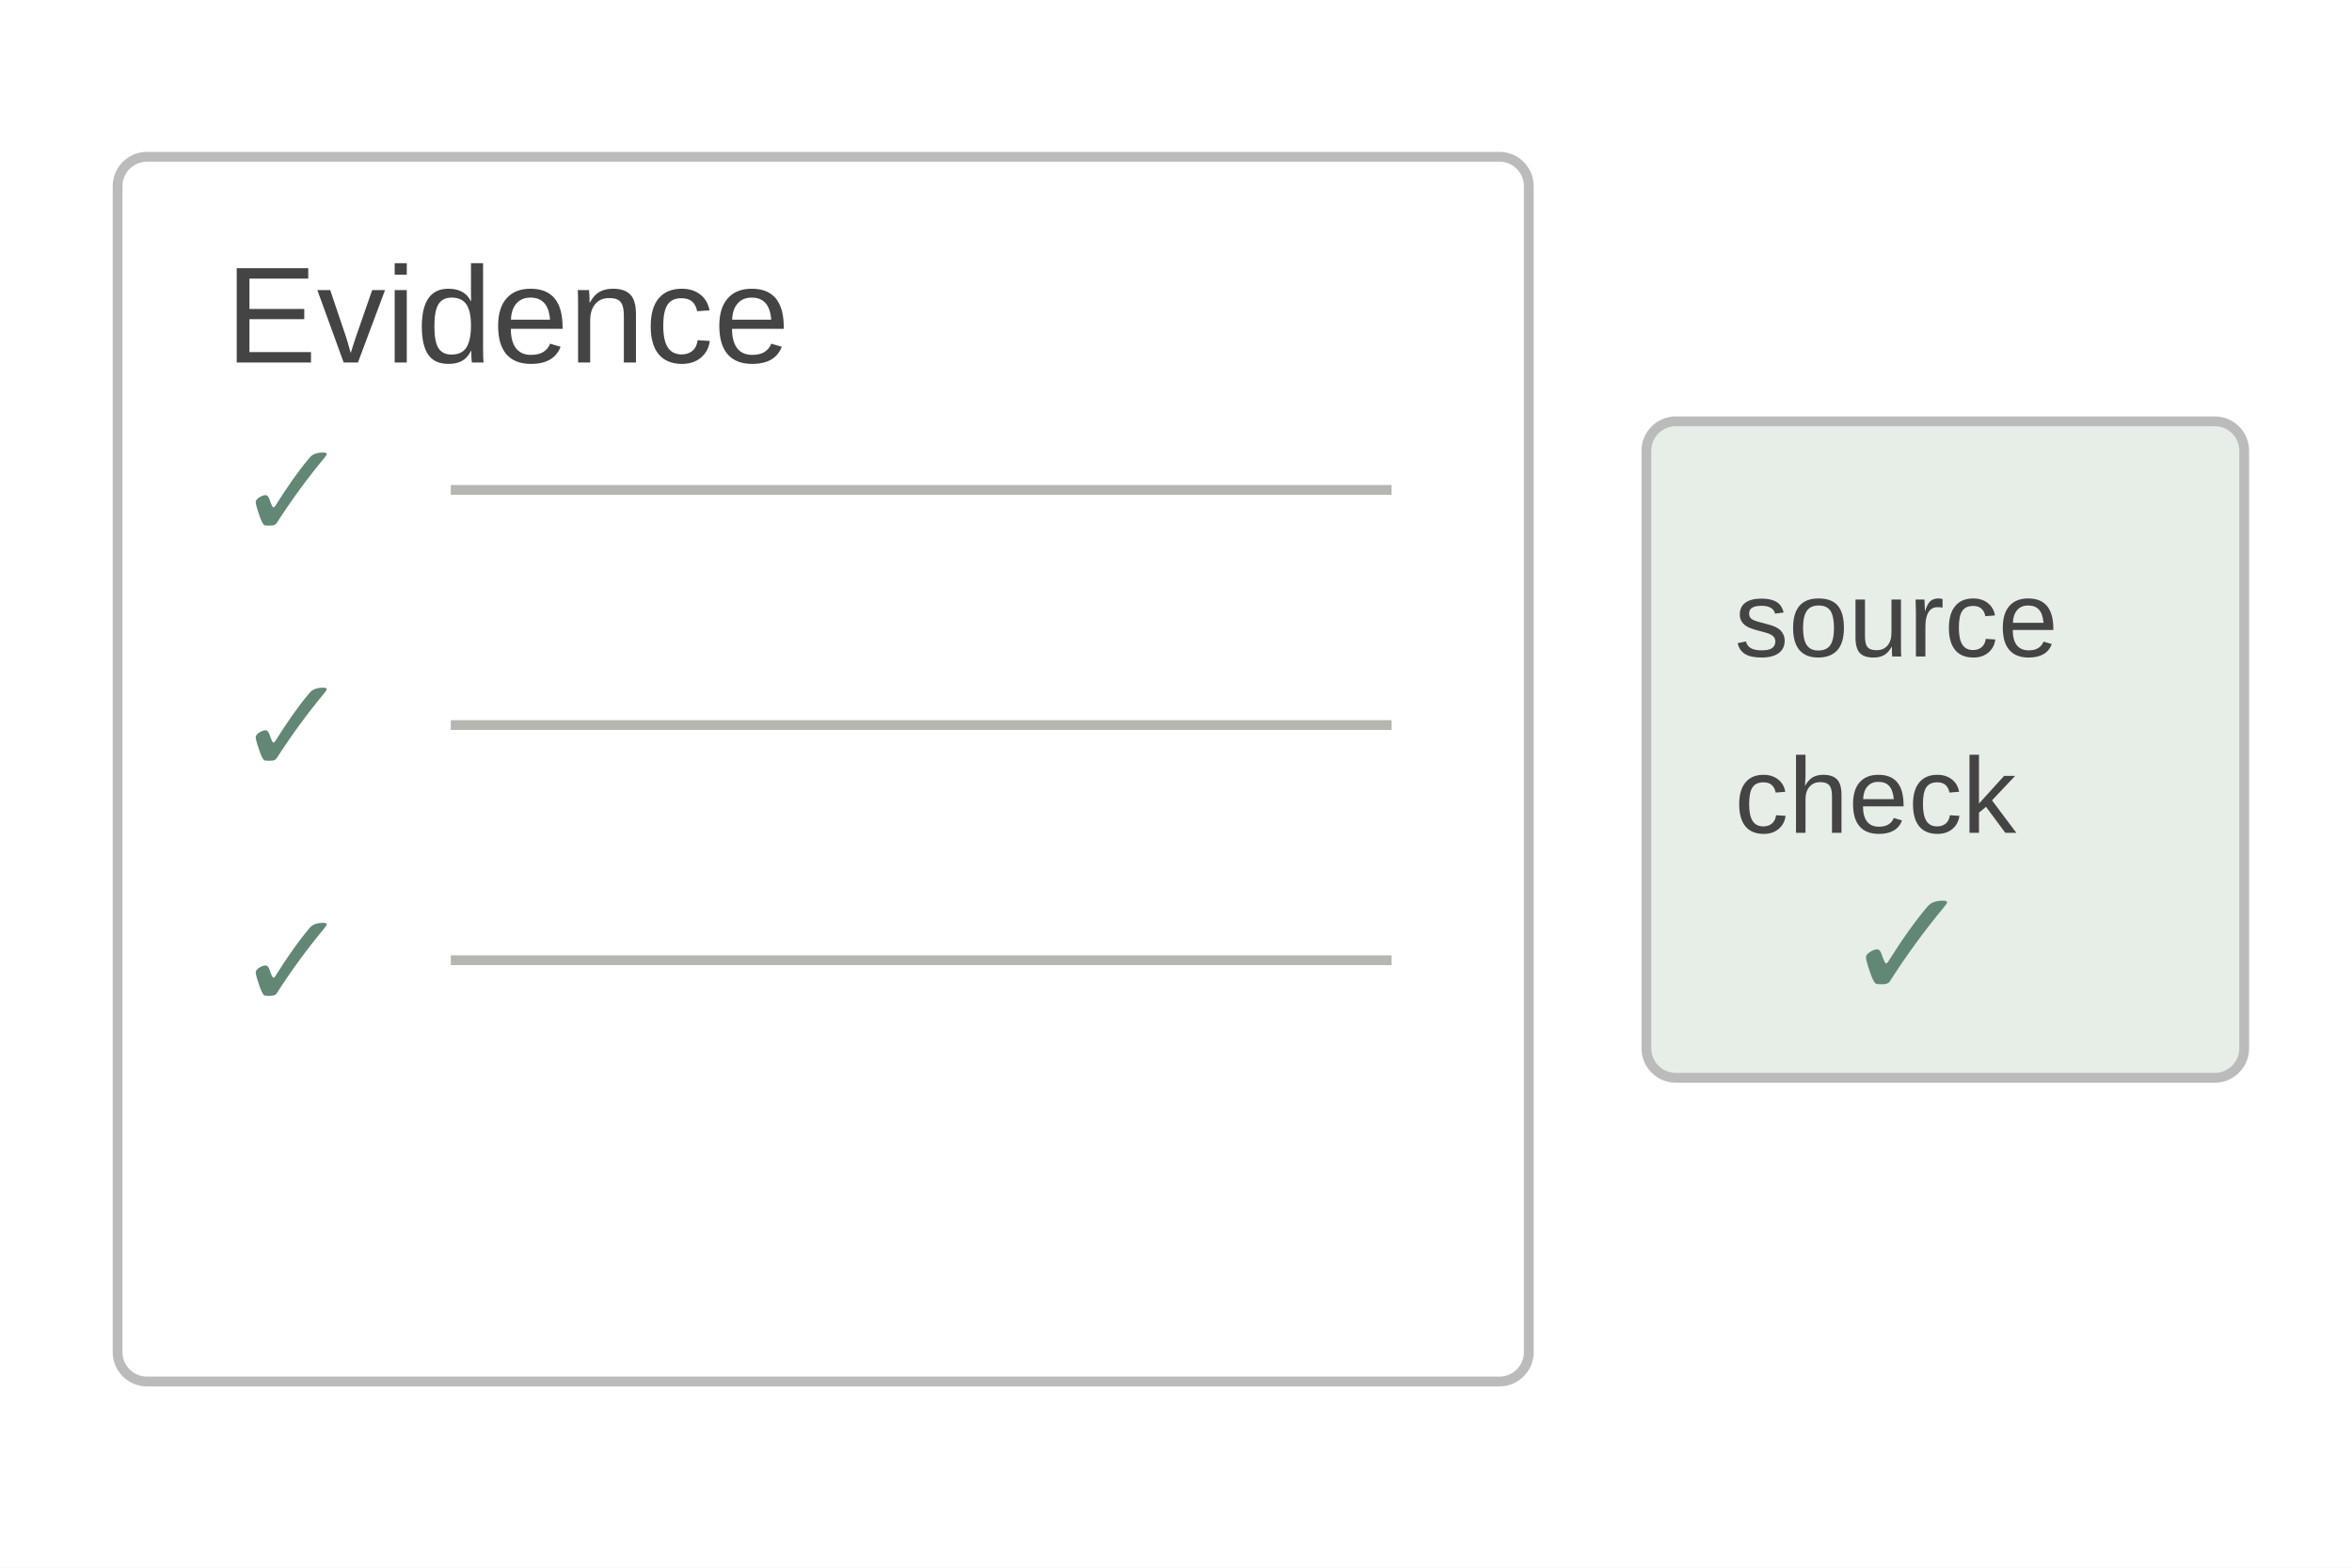
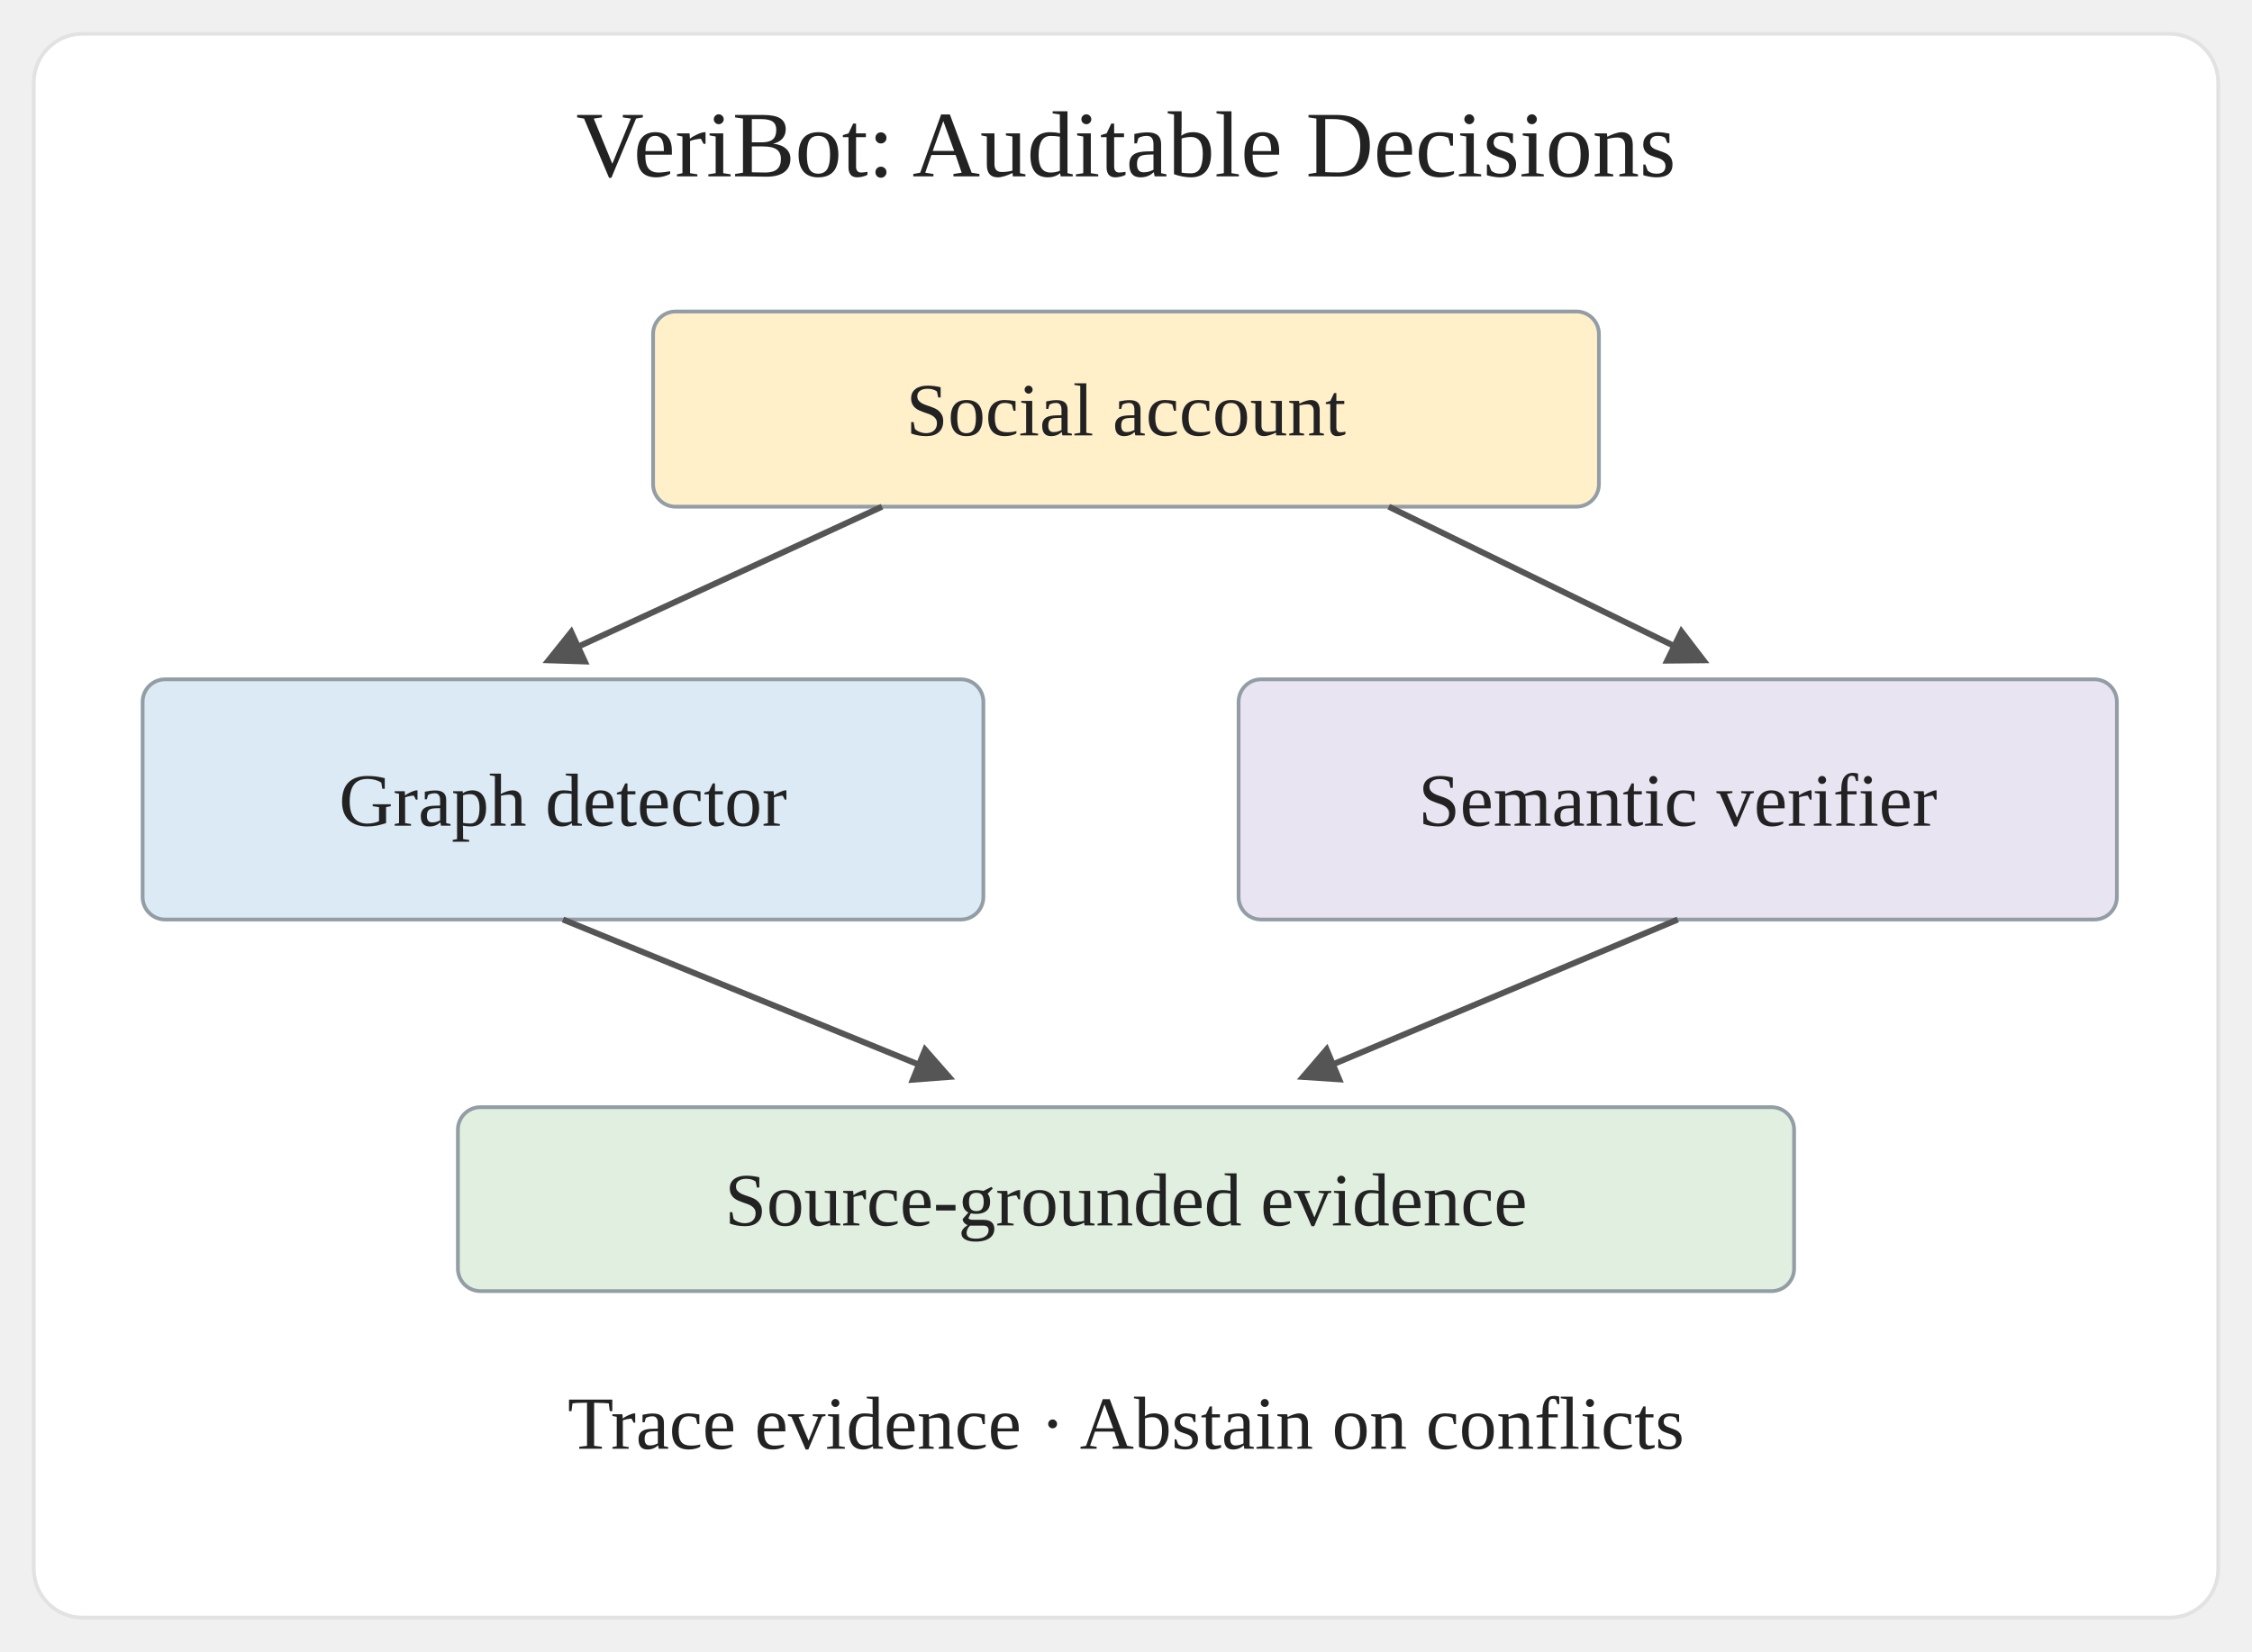
- <svg xmlns="http://www.w3.org/2000/svg" viewBox="0 0 240 160">
-   <rect width="240" height="160" fill="white" />
-   <rect x="12" y="16" width="144" height="125" rx="3" fill="#fff" stroke="#bbb" stroke-width="1" />
-   <text x="23" y="37" font-size="14" fill="#444" font-family="Arial,sans-serif">Evidence</text>
-   <text x="24" y="55" font-size="14" fill="#628775" font-family="Arial,sans-serif">✓</text>
-   <path d="M46 50L142 50" stroke="#b6b6b0" fill="none" />
-   <text x="24" y="79" font-size="14" fill="#628775" font-family="Arial,sans-serif">✓</text>
-   <path d="M46 74L142 74" stroke="#b6b6b0" fill="none" />
-   <text x="24" y="103" font-size="14" fill="#628775" font-family="Arial,sans-serif">✓</text>
-   <path d="M46 98L142 98" stroke="#b6b6b0" fill="none" />
-   <rect x="168" y="43" width="61" height="67" rx="3" fill="#e6eee7" stroke="#bbb" stroke-width="1" />
-   <text x="177" y="67" font-size="11" fill="#444" font-family="Arial,sans-serif">source</text>
-   <text x="177" y="85" font-size="11" fill="#444" font-family="Arial,sans-serif">check</text>
-   <text x="188" y="102" font-size="16" fill="#628775" font-family="Arial,sans-serif">✓</text>
+ <svg xmlns="http://www.w3.org/2000/svg" width="600" height="440" viewBox="0 0 600 440">
+   <defs>
+     <marker id="a" markerWidth="7" markerHeight="7" refX="6" refY="3.5" orient="auto">
+       <path d="M0 0L7 3.5L0 7Z" fill="#555" />
+     </marker>
+   </defs>
+   <rect x="9" y="9" width="582" height="422" rx="13" fill="white" stroke="#e2e2e2" />
+   <g font-family="Georgia, 'Times New Roman', serif" fill="#222">
+     <text x="300" y="47" font-size="25" text-anchor="middle">VeriBot: Auditable Decisions</text>
+     <rect x="174" y="83" width="252" height="52" rx="6" fill="#fff0ca" stroke="#929da5" />
+     <text x="300" y="116" font-size="20" text-anchor="middle">Social account</text>
+     <path d="M235 135L146 176" fill="none" stroke="#555" stroke-width="1.6" marker-end="url(#a)" />
+     <path d="M370 135L454 176" fill="none" stroke="#555" stroke-width="1.6" marker-end="url(#a)" />
+     <rect x="38" y="181" width="224" height="64" rx="6" fill="#dbeaf5" stroke="#929da5" />
+     <text x="150" y="220" font-size="20" text-anchor="middle">Graph detector</text>
+     <rect x="330" y="181" width="234" height="64" rx="6" fill="#e9e4f1" stroke="#929da5" />
+     <text x="447" y="220" font-size="20" text-anchor="middle">Semantic verifier</text>
+     <path d="M150 245L253 287" fill="none" stroke="#555" stroke-width="1.6" marker-end="url(#a)" />
+     <path d="M447 245L347 287" fill="none" stroke="#555" stroke-width="1.6" marker-end="url(#a)" />
+     <rect x="122" y="295" width="356" height="49" rx="6" fill="#e0efdf" stroke="#929da5" />
+     <text x="300" y="326.5" font-size="20" text-anchor="middle">Source-grounded evidence</text>
+     <text x="300" y="386" font-size="20" text-anchor="middle">Trace evidence · Abstain on conflicts</text>
+   </g>
</svg>
